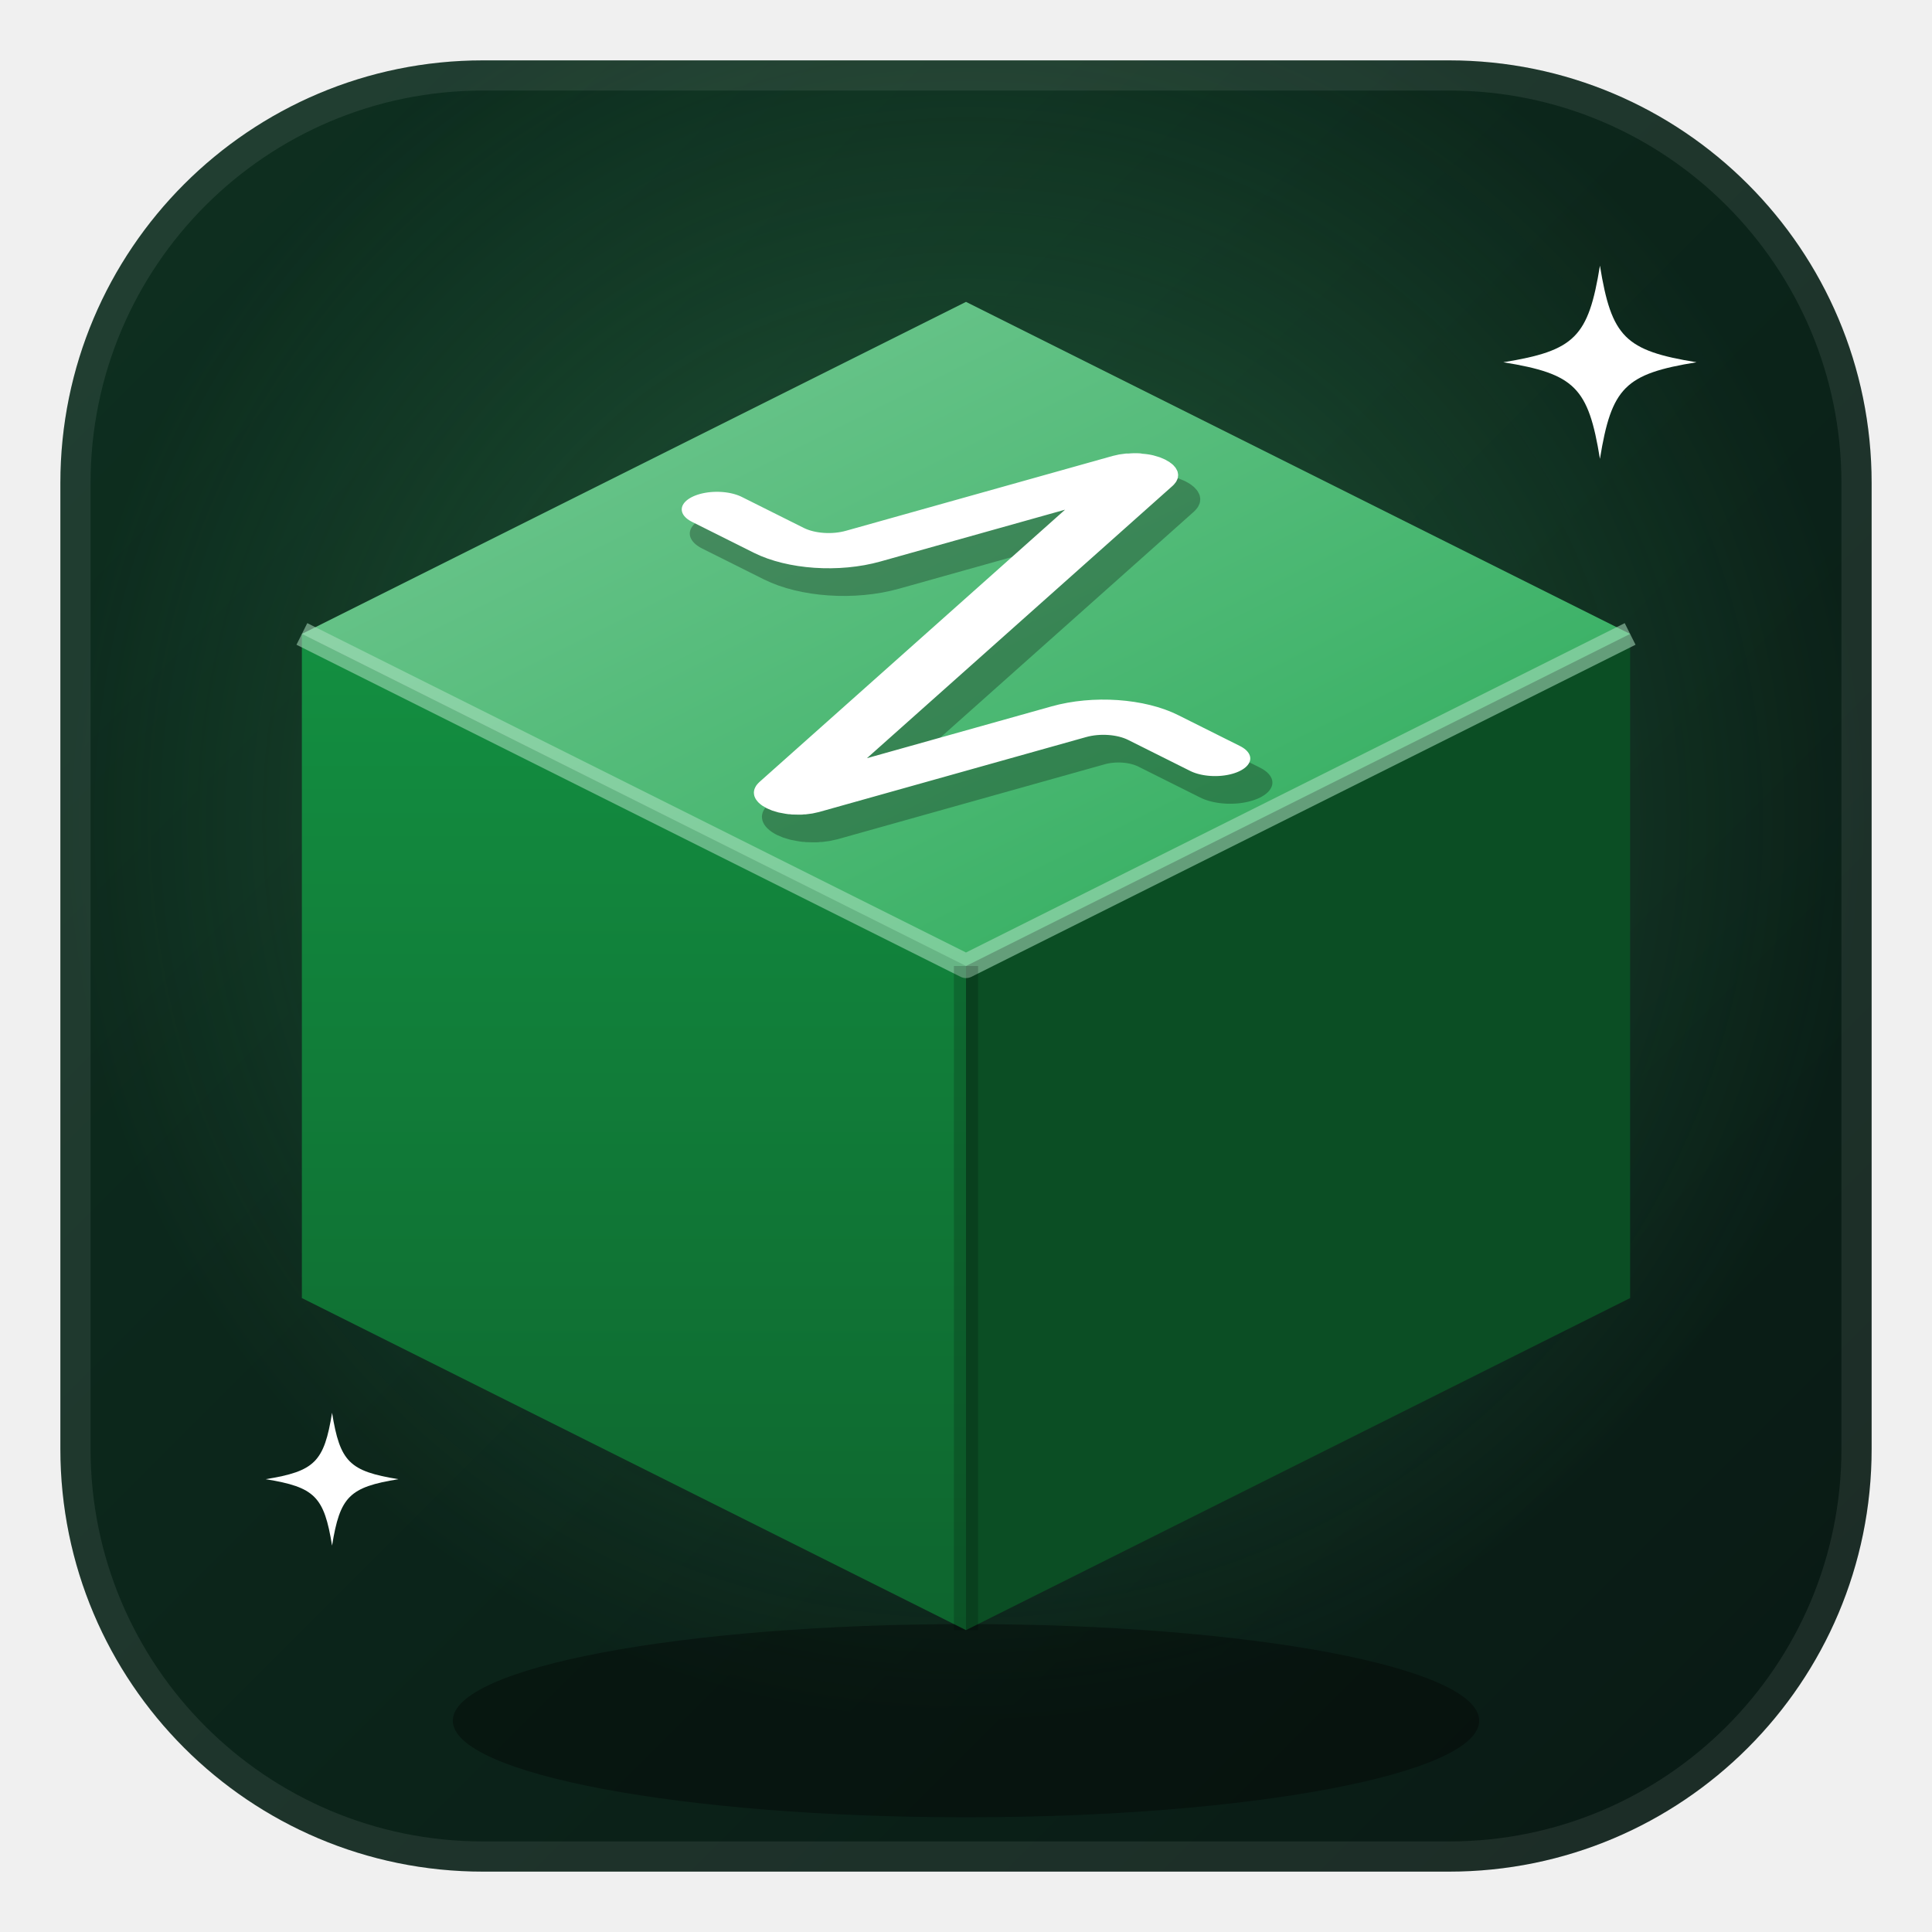
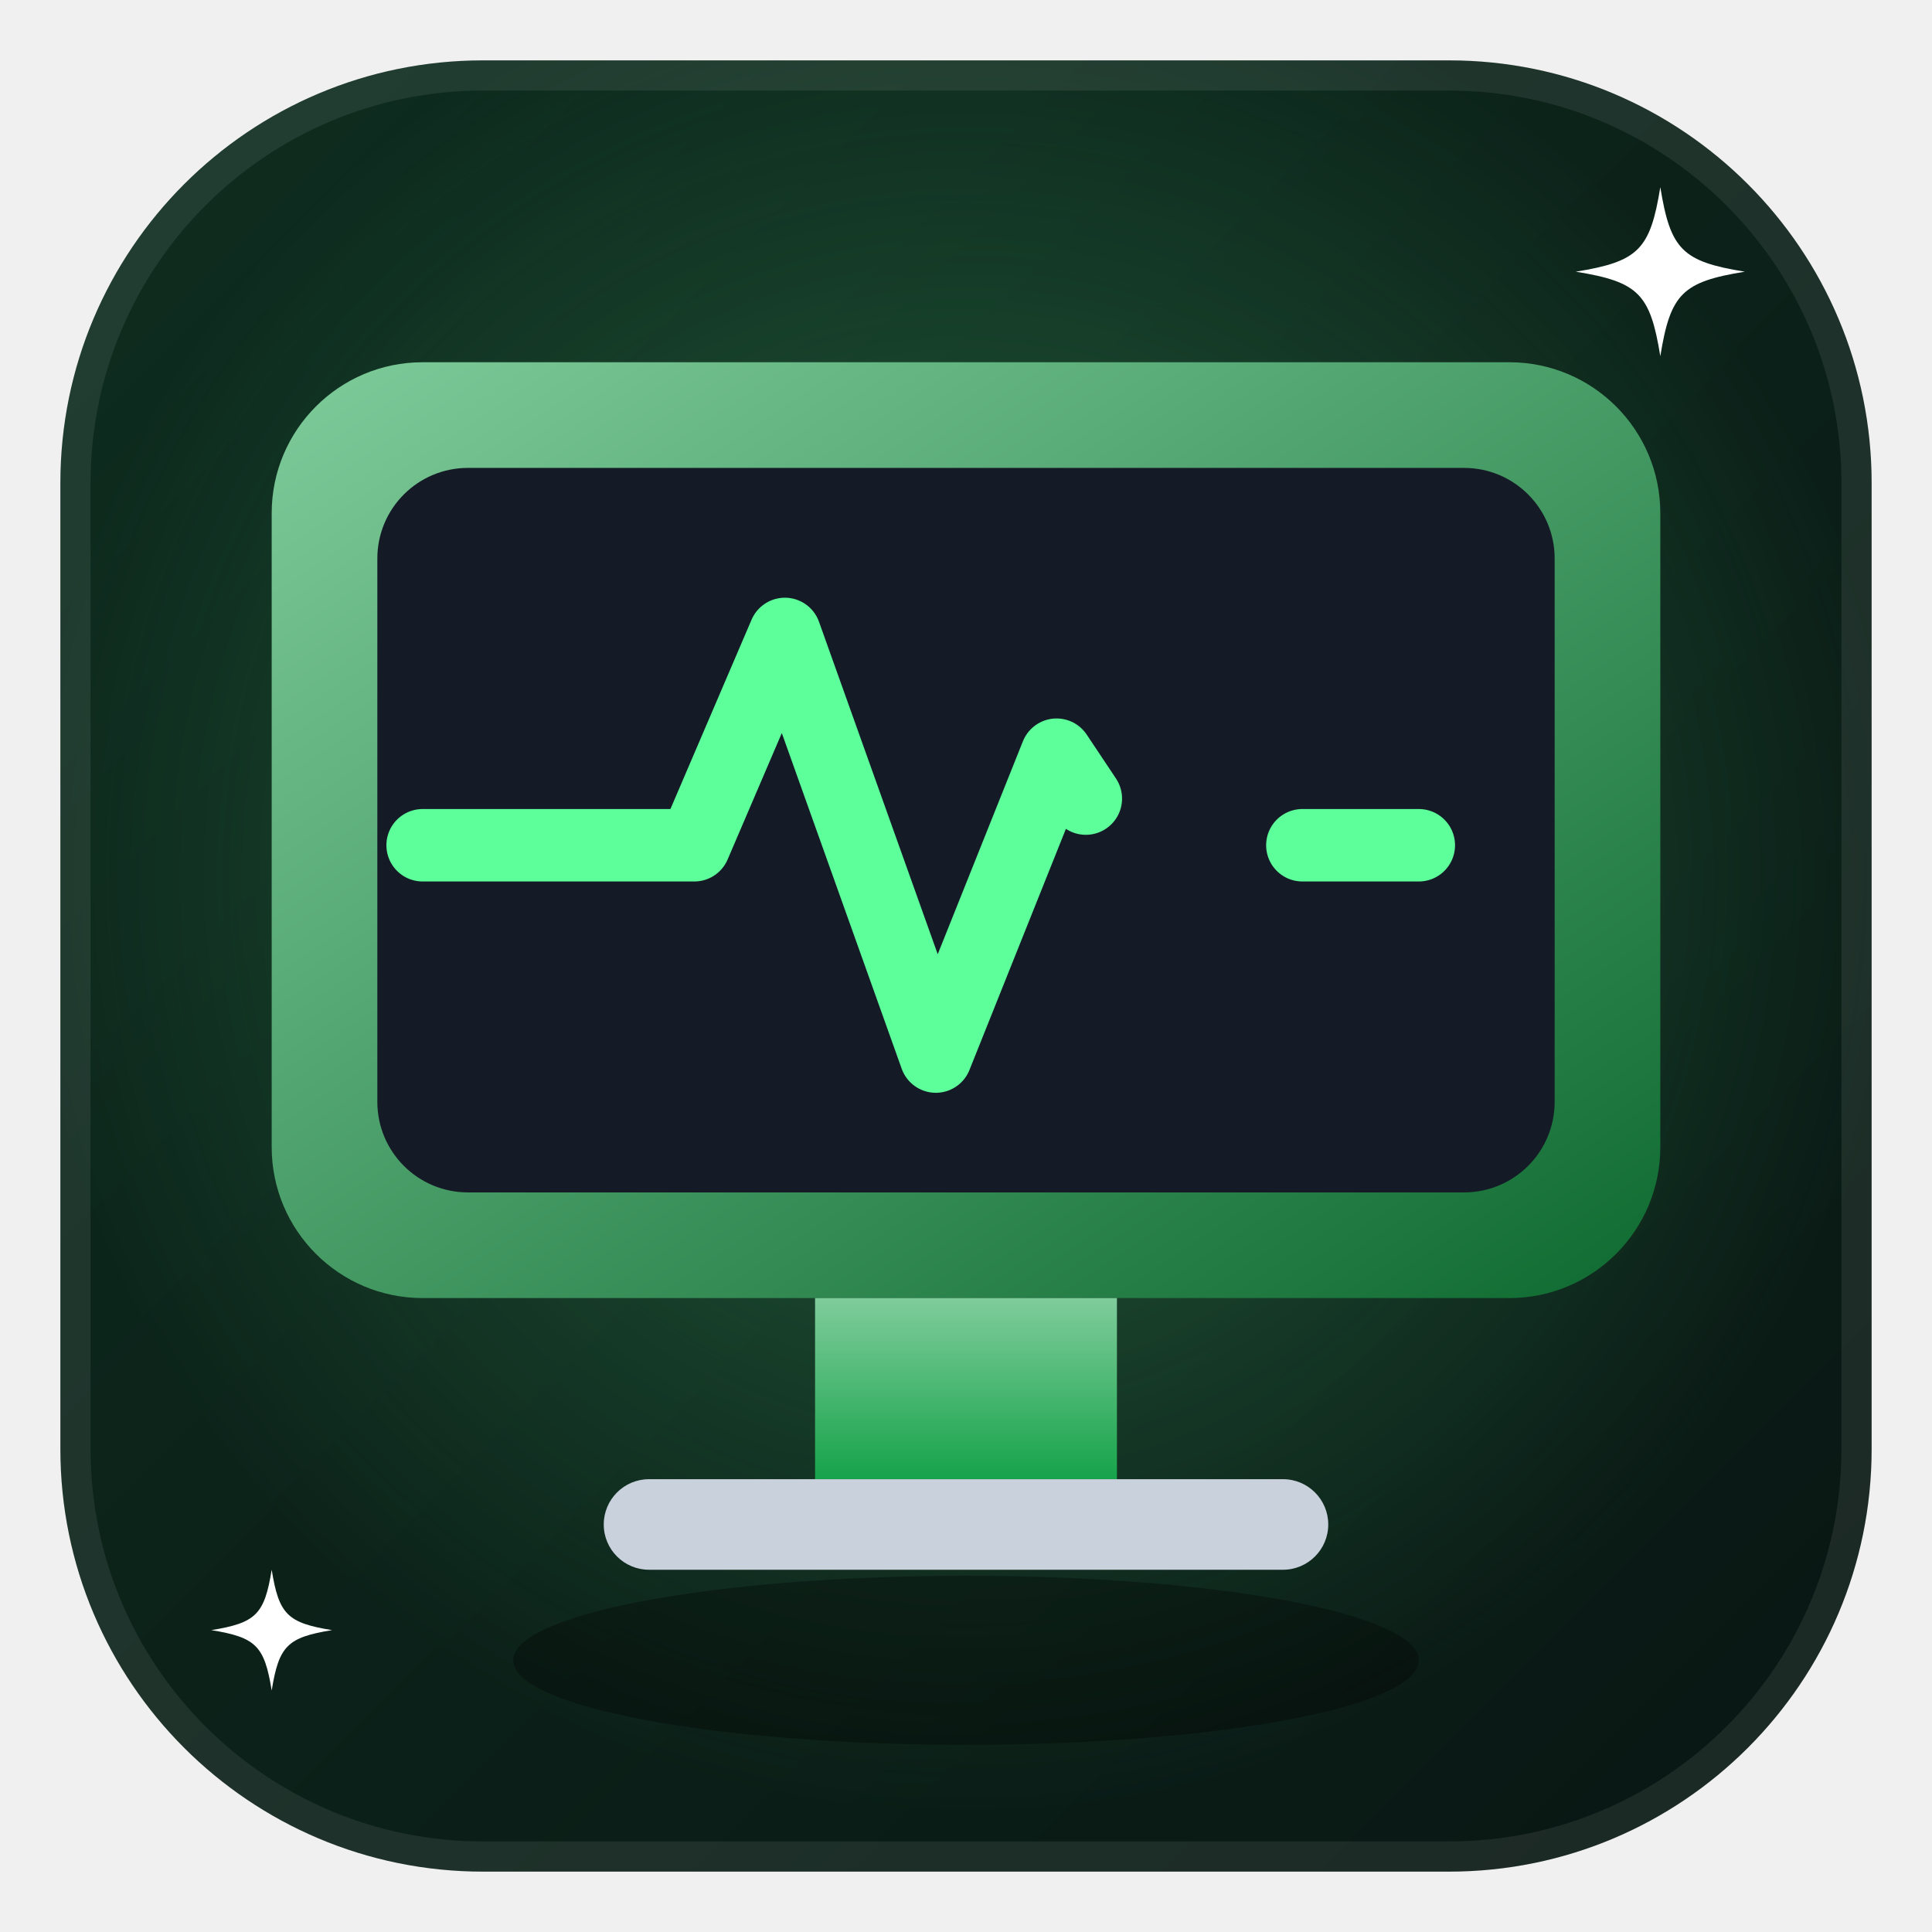
<svg xmlns="http://www.w3.org/2000/svg" viewBox="0 0 64 64" role="img" aria-hidden="true">
  <defs>
    <linearGradient id="bg" x1="0" y1="0" x2="1" y2="1">
-       <stop offset="0" stop-color="#0e3020" />
-       <stop offset="1" stop-color="#091914" />
+       <stop offset="0" stop-color="#0e2d1f" />
+       <stop offset="1" stop-color="#091613" />
    </linearGradient>
-     <radialGradient id="halo" cx=".5" cy=".42" r=".5">
-       <stop offset="0" stop-color="#45b56e" stop-opacity=".38" />
+     <radialGradient id="halo" cx=".5" cy=".45" r=".52">
+       <stop offset="0" stop-color="#45b56e" stop-opacity=".42" />
      <stop offset="1" stop-color="#45b56e" stop-opacity="0" />
    </radialGradient>
-     <linearGradient id="it" x1="0" y1="0" x2="1" y2="1">
-       <stop offset="0" stop-color="#78ca96" />
-       <stop offset="1" stop-color="#29aa58" />
+     <linearGradient id="im" x1="0" y1="0" x2="1" y2="1">
+       <stop offset="0" stop-color="#7fcc9b" />
+       <stop offset="1" stop-color="#0e6a30" />
    </linearGradient>
-     <linearGradient id="il" x1="0" y1="0" x2="0" y2="1">
-       <stop offset="0" stop-color="#138f41" />
-       <stop offset="1" stop-color="#0e652e" />
+     <linearGradient id="iv" x1="0" y1="0" x2="0" y2="1">
+       <stop offset="0" stop-color="#7fcc9b" />
+       <stop offset="1" stop-color="#16a34a" />
    </linearGradient>
-     <linearGradient id="ish" x1="0" y1="0" x2="1" y2="0">
+     <linearGradient id="iw" x1="0" y1="0" x2="0" y2="1">
+       <stop offset="0" stop-color="#ffffff" />
+       <stop offset="1" stop-color="#dfe5ee" />
+     </linearGradient>
+     <linearGradient id="ig" x1="0" y1="0" x2="0" y2="1">
+       <stop offset="0" stop-color="#ffe08a" />
+       <stop offset="1" stop-color="#f2a62b" />
+     </linearGradient>
+     <radialGradient id="ih" cx=".3" cy=".25" r=".7">
+       <stop offset="0" stop-color="#fff" stop-opacity=".55" />
+       <stop offset="1" stop-color="#fff" stop-opacity="0" />
+     </radialGradient>
+     <linearGradient id="is" x1="0" y1="0" x2="1" y2="0">
      <stop offset="0" stop-color="#fff" stop-opacity="0" />
-       <stop offset=".5" stop-color="#fff" stop-opacity=".55" />
+       <stop offset=".5" stop-color="#fff" stop-opacity=".6" />
      <stop offset="1" stop-color="#fff" stop-opacity="0" />
    </linearGradient>
-     <clipPath id="ic">
-       <path d="M32 10 L54 21 L32 32 L10 21 Z" />
-     </clipPath>
  </defs>
-   <style>.ibob,.ishadow{transform-box:fill-box;transform-origin:50% 50%}@keyframes ib{0%,100%{transform:translateY(0)}50%{transform:translateY(-2.2px)}}@keyframes isd{0%,100%{transform:scaleX(1);opacity:.35}50%{transform:scaleX(.86);opacity:.22}}@keyframes is{0%,55%{transform:translateX(0)}100%{transform:translateX(78px)}}@keyframes ig{0%,100%{opacity:.9}50%{opacity:1}}.ibob{animation:ib 4.2s ease-in-out infinite}.ishadow{animation:isd 4.2s ease-in-out infinite}.ishine{animation:is 5.5s ease-in-out infinite}.iglow{animation:ig 4.2s ease-in-out infinite}.sp{transform-box:fill-box;transform-origin:50% 50%;animation:tw 3.2s ease-in-out infinite}@keyframes tw{0%,100%{opacity:.15;transform:scale(.4) rotate(0)}50%{opacity:.95;transform:scale(1) rotate(45deg)}}@media (prefers-reduced-motion:reduce){*{animation:none!important}}</style>
+   <style>.ifl,.ipu,.ibl,.isp,.iwg,.iri,.isd,.ipop{transform-box:fill-box;transform-origin:50% 50%}.igr{transform-box:fill-box;transform-origin:50% 100%}@keyframes ifl{0%,100%{transform:translateY(0)}50%{transform:translateY(-2px)}}.ifl{animation:ifl 4.2s ease-in-out infinite}@keyframes isd{0%,100%{transform:scaleX(1);opacity:.32}50%{transform:scaleX(.85);opacity:.2}}.isd{animation:isd 4.2s ease-in-out infinite}@keyframes ipu{0%,100%{opacity:.55}50%{opacity:1}}.ipu{animation:ipu 2.4s ease-in-out infinite}@keyframes ibl{0%,44%,56%,100%{opacity:1}50%{opacity:.15}}.ibl{animation:ibl 3s steps(1,end) infinite}@keyframes isp{to{transform:rotate(360deg)}}.isp{animation:isp 14s linear infinite}@keyframes iwg{0%,100%{transform:rotate(-6deg)}50%{transform:rotate(6deg)}}.iwg{animation:iwg 3.4s ease-in-out infinite}@keyframes iri{0%{transform:translateY(2px);opacity:.7}100%{transform:translateY(-3.5px);opacity:1}}.iri{animation:iri 1.6s ease-in-out infinite alternate}@keyframes igr{0%,100%{transform:scaleY(.55)}50%{transform:scaleY(1)}}.igr{animation:igr 2.8s ease-in-out infinite}@keyframes ipop{0%,100%{transform:scale(.9)}50%{transform:scale(1.08)}}.ipop{animation:ipop 2.6s ease-in-out infinite}@keyframes ish{0%,60%{transform:translateX(-30px)}100%{transform:translateX(70px)}}.ish{animation:ish 5s ease-in-out infinite}@keyframes idash{to{stroke-dashoffset:-40}}.idash{animation:idash 2.4s linear infinite}@keyframes isw{0%,100%{transform:rotate(-50deg)}50%{transform:rotate(35deg)}}.tw{transform-box:fill-box;transform-origin:50% 50%;animation:tw 3.2s ease-in-out infinite}@keyframes tw{0%,100%{opacity:.15;transform:scale(.4) rotate(0)}50%{opacity:.95;transform:scale(1) rotate(45deg)}}@media (prefers-reduced-motion:reduce){*{animation:none!important}}</style>
  <rect x="2" y="2" width="60" height="60" rx="14" fill="url(#bg)" />
  <rect x="2" y="2" width="60" height="60" rx="14" fill="url(#halo)" />
  <rect x="2.5" y="2.5" width="59" height="59" rx="13.5" fill="none" stroke="#fff" stroke-opacity=".08" />
-   <g class="ibob">
-     <ellipse cx="32" cy="57" rx="17" ry="3.2" fill="#000" opacity=".35" class="ishadow" />
-     <path d="M10 21 L32 32 V54 L10 43 Z" fill="url(#il)" />
-     <path d="M54 21 L32 32 V54 L54 43 Z" fill="#0b4e24" />
-     <path d="M32 10 L54 21 L32 32 L10 21 Z" fill="url(#it)" />
-     <path d="M10 21 L32 32 L54 21" fill="none" stroke="#addfc0" stroke-opacity=".55" stroke-width=".8" stroke-linejoin="round" />
-     <path d="M32 32 V54" stroke="#000" stroke-opacity=".18" stroke-width=".8" />
-     <g clip-path="url(#ic)">
-       <rect class="ishine" x="-14" y="6" width="14" height="30" fill="url(#ish)" transform="skewX(-25)" />
-     </g>
-     <g transform="translate(.5 .8)">
-       <g transform="matrix(0.825 0.4125 -0.825 0.4125 32 11.100)" fill="none" stroke="#000" stroke-opacity=".28" stroke-width="2.4" stroke-linecap="round" stroke-linejoin="round">
-         <path d="M22 12h-2.48a2 2 0 0 0-1.93 1.46l-2.35 8.36a.25.25 0 0 1-.48 0L9.24 2.18a.25.25 0 0 0-.48 0l-2.35 8.36A2 2 0 0 1 4.49 12H2" />
-       </g>
-     </g>
-     <g class="iglow" transform="matrix(0.825 0.4125 -0.825 0.4125 32 11.100)" fill="none" stroke="#fff" stroke-width="2" stroke-linecap="round" stroke-linejoin="round">
-       <path d="M22 12h-2.48a2 2 0 0 0-1.93 1.46l-2.35 8.36a.25.25 0 0 1-.48 0L9.24 2.18a.25.25 0 0 0-.48 0l-2.35 8.36A2 2 0 0 1 4.49 12H2" />
-     </g>
+   <ellipse class="isd" cx="32" cy="55" rx="15" ry="2.8" fill="#000" opacity=".32" />
+   <g class="ifl">
+     <rect x="9" y="12" width="46" height="31" rx="5" fill="url(#im)" />
+     <rect x="12.5" y="15.5" width="39" height="24" rx="3" fill="#141b26" />
+     <path class="idash" d="M14 28h9l3-7 5 14 4-10 2 3h10" fill="none" stroke="#5dff9b" stroke-width="2.4" stroke-linecap="round" stroke-linejoin="round" stroke-dasharray="44 8" />
+     <rect x="27" y="43" width="10" height="6" fill="url(#iv)" />
+     <rect x="20" y="49" width="24" height="3" rx="1.5" fill="#c9d1dc" />
  </g>
-   <g transform="translate(53 12) scale(.32)">
-     <path class="sp" d="M0 -10 C1.2 -2.6 2.6 -1.2 10 0 C2.6 1.2 1.2 2.6 0 10 C-1.2 2.6 -2.6 1.2 -10 0 C-2.6 -1.2 -1.2 -2.6 0 -10Z" fill="#fff" />
+   <g transform="translate(55 9) scale(.28)">
+     <path class="tw" d="M0 -10 C1.2 -2.6 2.6 -1.2 10 0 C2.6 1.2 1.2 2.6 0 10 C-1.2 2.6 -2.6 1.2 -10 0 C-2.6 -1.2 -1.2 -2.6 0 -10Z" fill="#fff" />
  </g>
-   <g transform="translate(11 49) scale(.22)">
-     <path class="sp" style="animation-delay:1.4s" d="M0 -10 C1.2 -2.6 2.6 -1.2 10 0 C2.6 1.2 1.2 2.6 0 10 C-1.2 2.6 -2.6 1.2 -10 0 C-2.6 -1.2 -1.2 -2.6 0 -10Z" fill="#fff" />
+   <g transform="translate(9 54) scale(.2)">
+     <path class="tw" style="animation-delay:1.4s" d="M0 -10 C1.2 -2.6 2.6 -1.2 10 0 C2.6 1.2 1.2 2.6 0 10 C-1.2 2.6 -2.6 1.2 -10 0 C-2.6 -1.2 -1.2 -2.6 0 -10Z" fill="#fff" />
  </g>
</svg>
